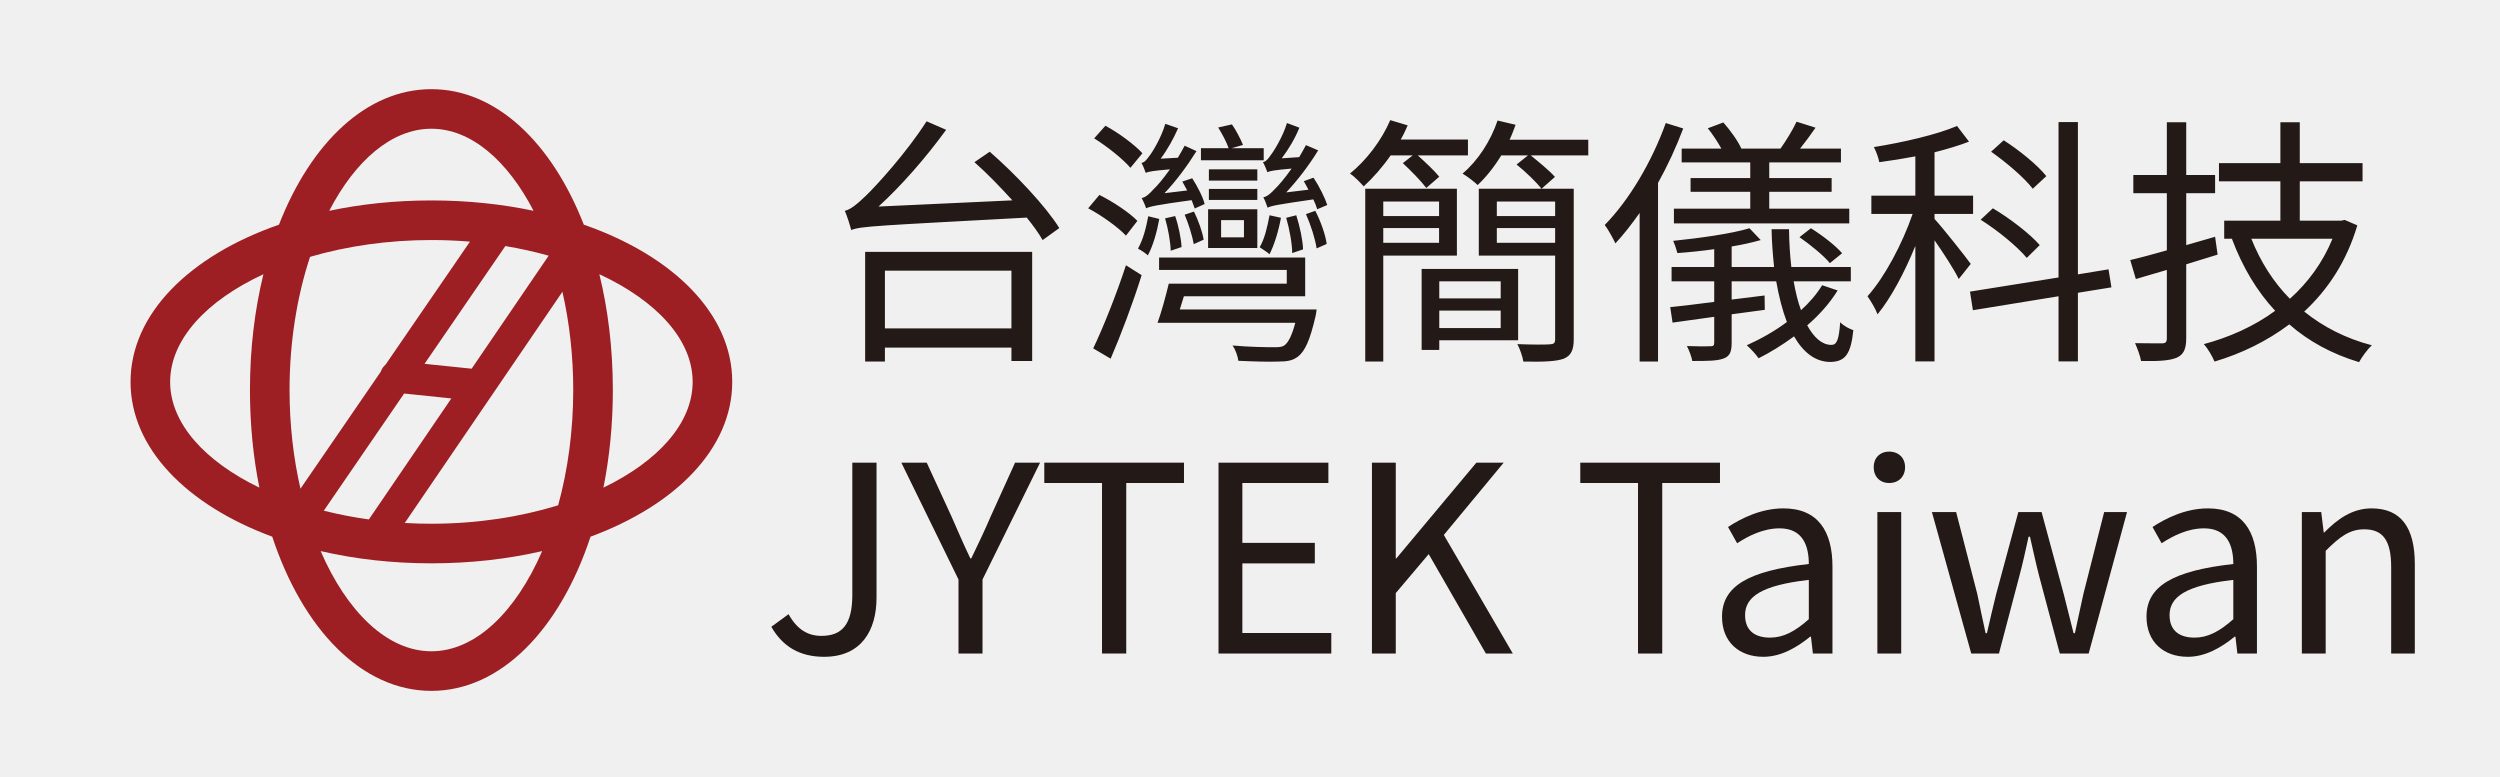
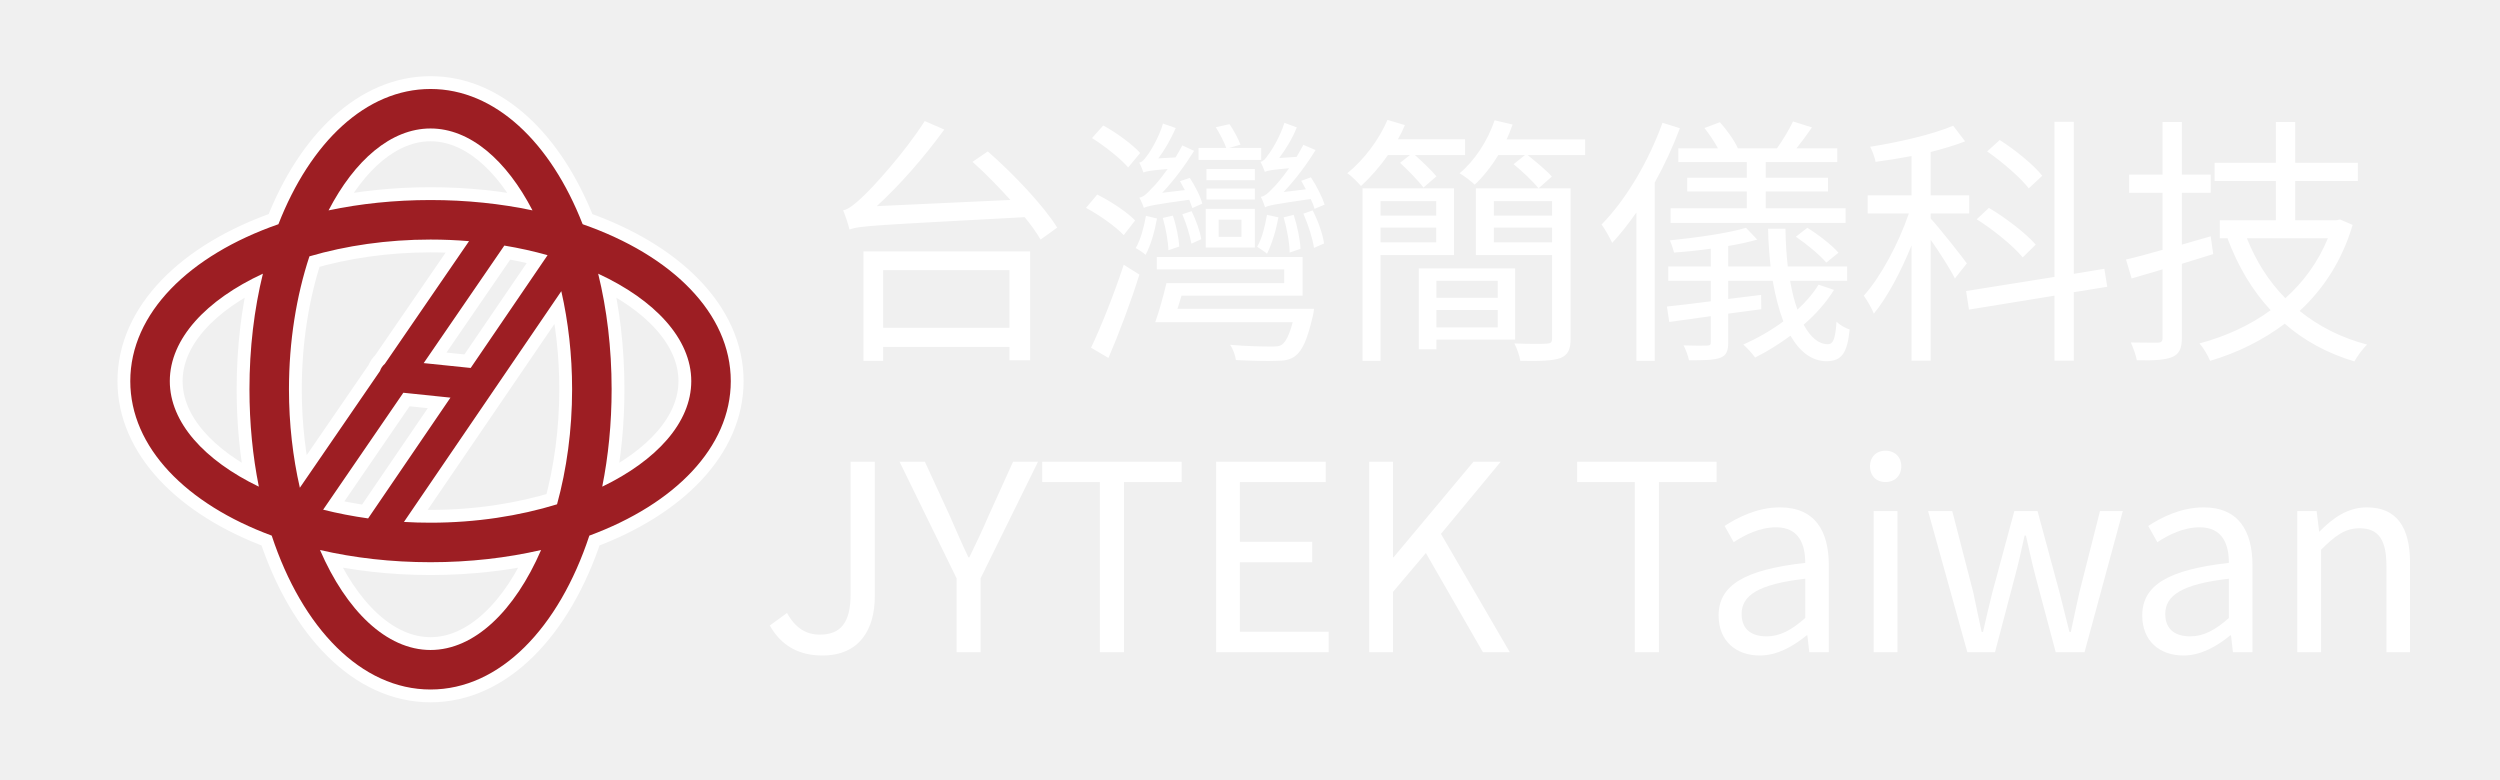
- <svg xmlns="http://www.w3.org/2000/svg" width="100%" height="100%" viewBox="0 0 840 261" version="1.1" xml:space="preserve" style="fill-rule:evenodd;clip-rule:evenodd;stroke-linejoin:round;stroke-miterlimit:2;">
-   <g id="图层-1" transform="matrix(4.16667,0,0,4.16667,0,0)">
+ <svg xmlns="http://www.w3.org/2000/svg" width="100%" height="100%" viewBox="0 0 202 63" version="1.1" xml:space="preserve" style="fill-rule:evenodd;clip-rule:evenodd;stroke-linejoin:round;stroke-miterlimit:2;">
+   <g id="图层-1">
    <g>
-       <text x="66px" y="27.5px" style="font-family:'NotoSansCJKtc-Regular', 'Noto Sans CJK TC', sans-serif;font-size:21px;fill:rgb(35,25,22);">台灣簡儀科技</text>
-       <text x="61.464px" y="52.7px" style="font-family:'NotoSansCJKtc-Regular', 'Noto Sans CJK TC', sans-serif;font-size:21px;fill:rgb(35,25,22);">JY<tspan x="83.556px " y="52.7px ">T</tspan>EK T<tspan x="137.63px " y="52.7px ">a</tspan>iw<tspan x="171.859px " y="52.7px ">a</tspan>n</text>
+       <text x="66px" y="27.5px" style="font-family:'NotoSansCJKtc-Regular', 'Noto Sans CJK TC', sans-serif;font-size:21px;fill:#fff;">台灣簡儀科技</text>
+       <text x="61.464px" y="52.7px" style="font-family:'NotoSansCJKtc-Regular', 'Noto Sans CJK TC', sans-serif;font-size:21px;fill:#fff;">JY<tspan x="83.556px " y="52.7px ">T</tspan>EK T<tspan x="137.63px " y="52.7px ">a</tspan>iw<tspan x="171.859px " y="52.7px ">a</tspan>n</text>
    </g>
-     <g transform="matrix(1,0,0,1,48.6603,23.5793)">
-       <path d="M0,15.744C0.493,13.286 0.759,10.641 0.759,7.871C0.759,4.545 0.374,1.395 -0.328,-1.466C4.243,0.651 7.195,3.786 7.195,7.216C7.195,10.565 4.383,13.628 0,15.744M-3.651,17.169C-6.7,18.108 -10.194,18.655 -13.873,18.655C-14.596,18.655 -15.312,18.636 -16.021,18.593L-3.306,-0.052C-2.746,2.407 -2.434,5.085 -2.434,7.871C-2.434,11.183 -2.875,14.345 -3.651,17.169M-13.873,28.94C-17.44,28.94 -20.688,25.747 -22.804,20.861C-20.053,21.498 -17.044,21.848 -13.873,21.848C-10.703,21.848 -7.692,21.498 -4.939,20.861C-7.056,25.747 -10.307,28.94 -13.873,28.94M-25.312,7.871C-25.312,3.983 -24.703,0.299 -23.658,-2.867C-20.714,-3.73 -17.378,-4.223 -13.873,-4.223C-12.818,-4.223 -11.782,-4.178 -10.762,-4.094L-17.569,5.823C-17.745,5.972 -17.881,6.166 -17.956,6.397L-24.432,15.831C-24.997,13.361 -25.312,10.672 -25.312,7.871M-13.873,-13.198C-10.674,-13.198 -7.735,-10.63 -5.633,-6.58C-8.196,-7.123 -10.966,-7.416 -13.873,-7.416C-16.778,-7.416 -19.548,-7.123 -22.112,-6.58C-20.011,-10.63 -17.071,-13.198 -13.873,-13.198M-12.263,8.55L-18.916,18.309C-20.173,18.132 -21.387,17.897 -22.55,17.603L-16.071,8.155L-12.263,8.55ZM-14.426,5.76L-7.91,-3.737C-6.7,-3.536 -5.53,-3.275 -4.416,-2.961L-10.628,6.152L-14.426,5.76ZM-27.745,15.744C-32.128,13.628 -34.94,10.565 -34.94,7.216C-34.94,3.786 -31.988,0.651 -27.417,-1.466C-28.12,1.395 -28.504,4.545 -28.504,7.871C-28.504,10.641 -28.239,13.286 -27.745,15.744M-1.582,-5.462C-4.166,-12.086 -8.659,-16.389 -13.873,-16.389C-19.086,-16.389 -23.579,-12.086 -26.164,-5.462C-33.377,-2.951 -38.133,1.735 -38.133,7.216C-38.133,12.558 -33.615,17.145 -26.706,19.699C-24.24,27.172 -19.471,32.133 -13.873,32.133C-8.274,32.133 -3.507,27.172 -1.04,19.699C5.869,17.145 10.387,12.558 10.387,7.216C10.387,1.735 5.63,-2.951 -1.582,-5.462" style="fill:rgb(157,30,35);fill-rule:nonzero;" />
-     </g>
+     <path d="M48.66,39.323c0.493,-2.458 0.759,-5.103 0.759,-7.873c0,-3.326 -0.385,-6.476 -1.087,-9.337c4.571,2.117 7.523,5.252 7.523,8.682c0,3.349 -2.812,6.412 -7.195,8.528m-3.651,1.425c-3.049,0.939 -6.543,1.486 -10.222,1.486c-0.723,0 -1.439,-0.019 -2.148,-0.062l12.715,-18.645c0.56,2.459 0.872,5.137 0.872,7.923c0,3.312 -0.441,6.474 -1.217,9.298m-10.222,11.771c-3.567,0 -6.815,-3.193 -8.931,-8.079c2.751,0.637 5.76,0.987 8.931,0.987c3.17,0 6.181,-0.35 8.934,-0.987c-2.117,4.886 -5.368,8.079 -8.934,8.079m-11.439,-21.069c0,-3.888 0.609,-7.572 1.654,-10.738c2.944,-0.863 6.28,-1.356 9.785,-1.356c1.055,0 2.091,0.045 3.111,0.129l-6.807,9.917c-0.176,0.149 -0.312,0.343 -0.387,0.574l-6.476,9.434c-0.565,-2.47 -0.88,-5.159 -0.88,-7.96m11.439,-21.069c3.199,0 6.138,2.568 8.24,6.618c-2.563,-0.543 -5.333,-0.836 -8.24,-0.836c-2.905,0 -5.675,0.293 -8.239,0.836c2.101,-4.05 5.041,-6.618 8.239,-6.618m1.61,21.748l-6.653,9.759c-1.257,-0.177 -2.471,-0.412 -3.634,-0.706l6.479,-9.448l3.808,0.395Zm-2.163,-2.79l6.516,-9.497c1.21,0.201 2.38,0.462 3.494,0.776l-6.212,9.113l-3.798,-0.392Zm-13.319,9.984c-4.383,-2.116 -7.195,-5.179 -7.195,-8.528c0,-3.43 2.952,-6.565 7.523,-8.682c-0.703,2.861 -1.087,6.011 -1.087,9.337c0,2.77 0.265,5.415 0.759,7.873m26.163,-21.206c-2.584,-6.624 -7.077,-10.927 -12.291,-10.927c-5.213,0 -9.706,4.303 -12.291,10.927c-7.213,2.511 -11.969,7.197 -11.969,12.678c0,5.342 4.518,9.929 11.427,12.483c2.466,7.473 7.235,12.434 12.833,12.434c5.599,0 10.366,-4.961 12.833,-12.434c6.909,-2.554 11.427,-7.141 11.427,-12.483c0,-5.481 -4.757,-10.167 -11.969,-12.678" style="fill:#9d1e23;fill-rule:nonzero;stroke:#fff;stroke-width:2.07px;" />
+     <path d="M48.66,39.323c0.493,-2.458 0.759,-5.103 0.759,-7.873c0,-3.326 -0.385,-6.476 -1.087,-9.337c4.571,2.117 7.523,5.252 7.523,8.682c0,3.349 -2.812,6.412 -7.195,8.528m-3.651,1.425c-3.049,0.939 -6.543,1.486 -10.222,1.486c-0.723,0 -1.439,-0.019 -2.148,-0.062l12.715,-18.645c0.56,2.459 0.872,5.137 0.872,7.923c0,3.312 -0.441,6.474 -1.217,9.298m-10.222,11.771c-3.567,0 -6.815,-3.193 -8.931,-8.079c2.751,0.637 5.76,0.987 8.931,0.987c3.17,0 6.181,-0.35 8.934,-0.987c-2.117,4.886 -5.368,8.079 -8.934,8.079m-11.439,-21.069c0,-3.888 0.609,-7.572 1.654,-10.738c2.944,-0.863 6.28,-1.356 9.785,-1.356c1.055,0 2.091,0.045 3.111,0.129l-6.807,9.917c-0.176,0.149 -0.312,0.343 -0.387,0.574l-6.476,9.434c-0.565,-2.47 -0.88,-5.159 -0.88,-7.96m11.439,-21.069c3.199,0 6.138,2.568 8.24,6.618c-2.563,-0.543 -5.333,-0.836 -8.24,-0.836c-2.905,0 -5.675,0.293 -8.239,0.836c2.101,-4.05 5.041,-6.618 8.239,-6.618m1.61,21.748l-6.653,9.759c-1.257,-0.177 -2.471,-0.412 -3.634,-0.706l6.479,-9.448l3.808,0.395Zm-2.163,-2.79l6.516,-9.497c1.21,0.201 2.38,0.462 3.494,0.776l-6.212,9.113l-3.798,-0.392Zm-13.319,9.984c-4.383,-2.116 -7.195,-5.179 -7.195,-8.528c0,-3.43 2.952,-6.565 7.523,-8.682c-0.703,2.861 -1.087,6.011 -1.087,9.337c0,2.77 0.265,5.415 0.759,7.873m26.163,-21.206c-2.584,-6.624 -7.077,-10.927 -12.291,-10.927c-5.213,0 -9.706,4.303 -12.291,10.927c-7.213,2.511 -11.969,7.197 -11.969,12.678c0,5.342 4.518,9.929 11.427,12.483c2.466,7.473 7.235,12.434 12.833,12.434c5.599,0 10.366,-4.961 12.833,-12.434c6.909,-2.554 11.427,-7.141 11.427,-12.483c0,-5.481 -4.757,-10.167 -11.969,-12.678" style="fill:#9d1e23;fill-rule:nonzero;" />
  </g>
</svg>
